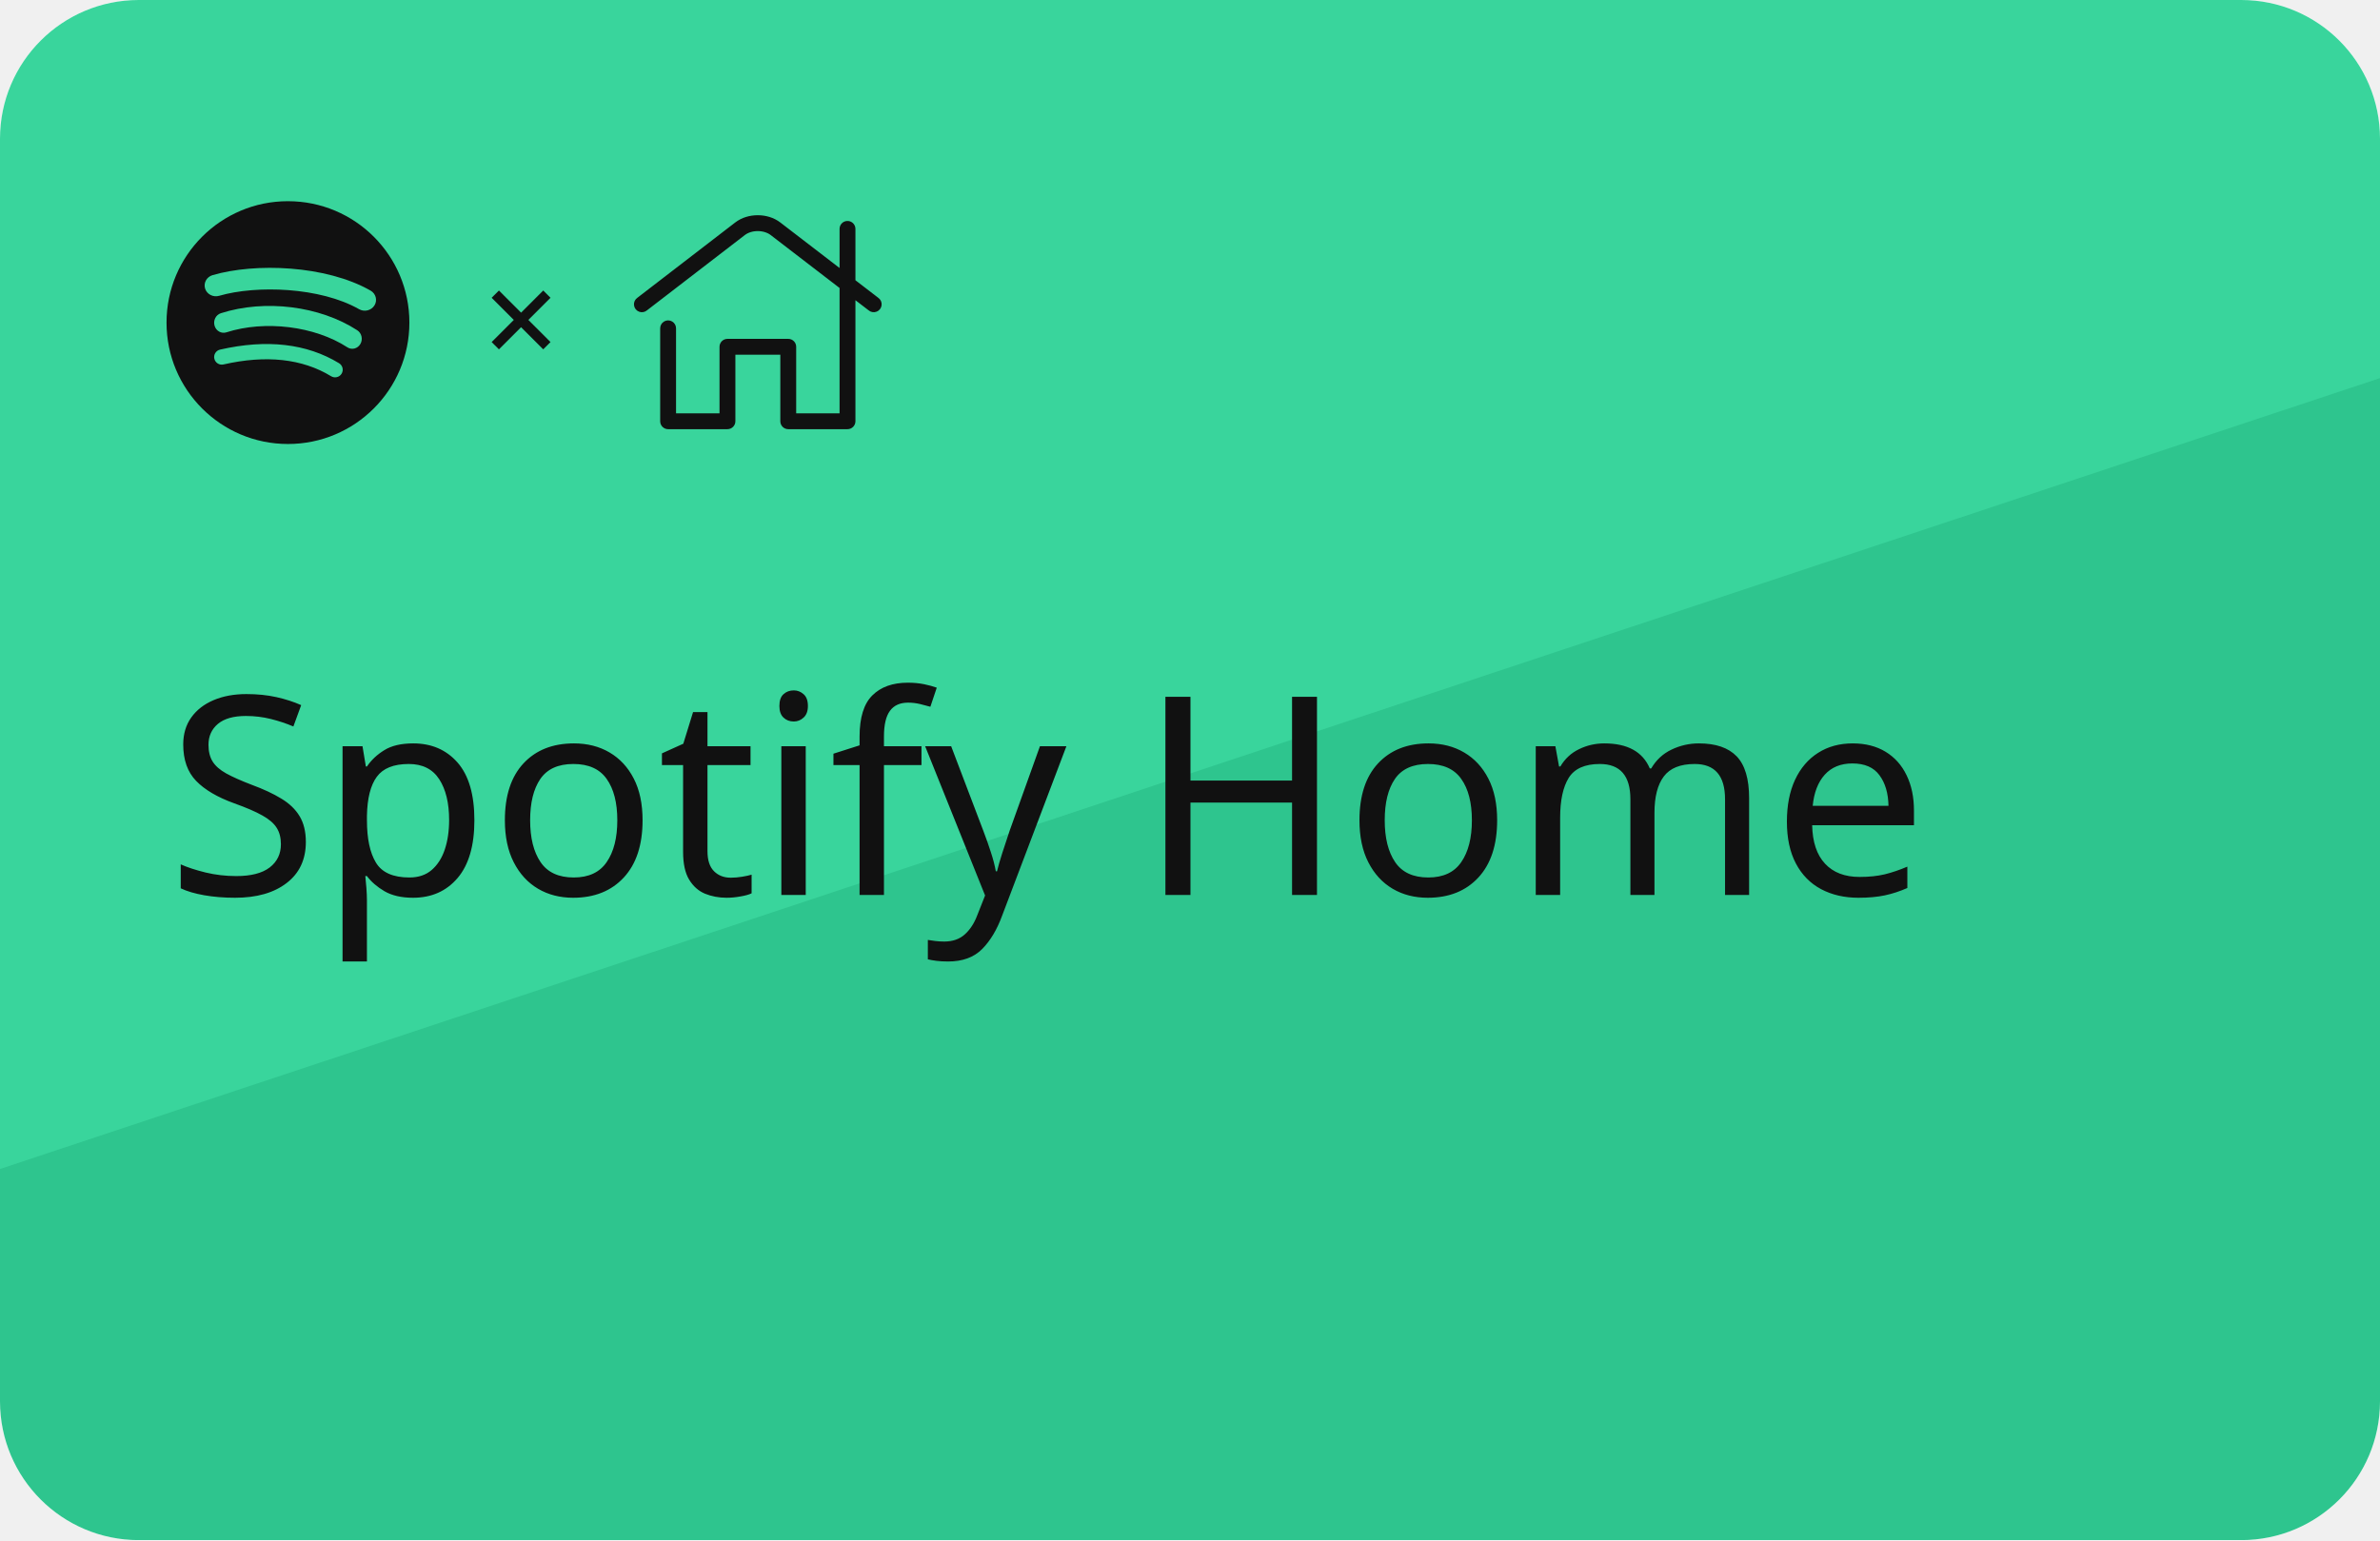
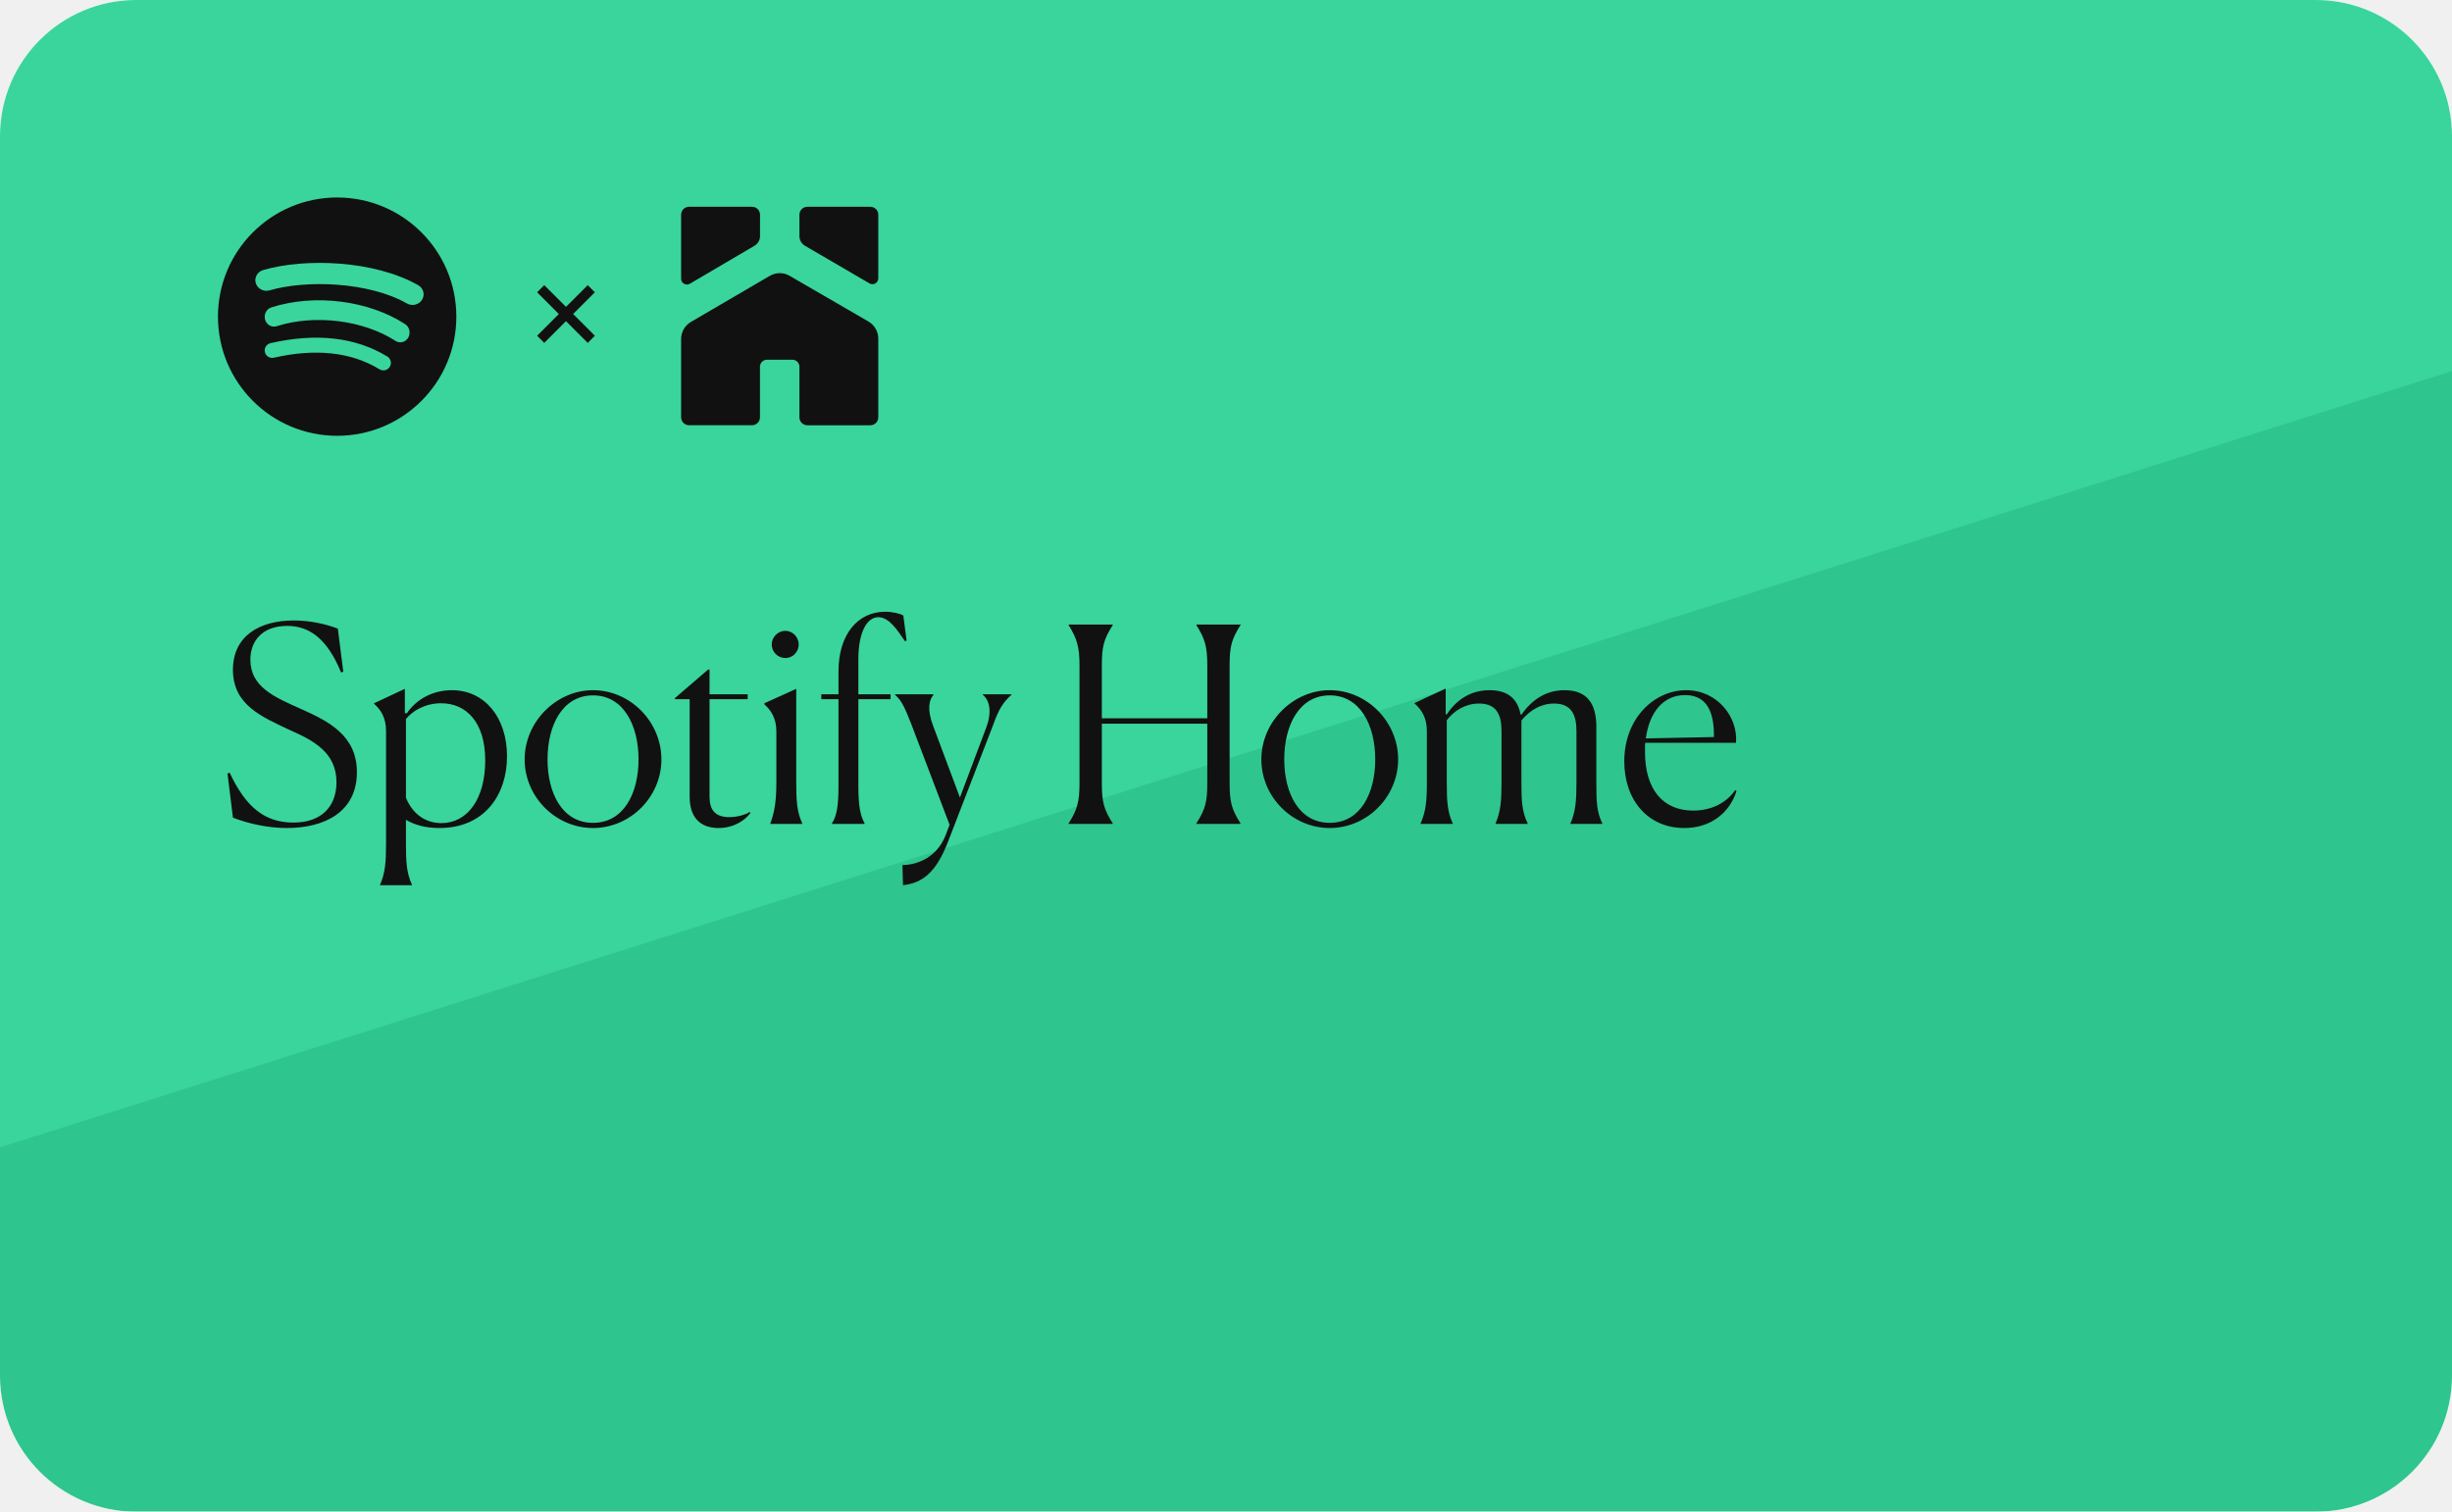
- <svg xmlns="http://www.w3.org/2000/svg" xmlns:xlink="http://www.w3.org/1999/xlink" width="343px" height="222px" viewBox="0 0 343 222" version="1.1">
-   <defs>
-     <rect id="path-1" x="0" y="0" width="343" height="222" rx="20" />
-   </defs>
-   <g id="V3" stroke="none" stroke-width="1" fill="none" fill-rule="evenodd">
-     <g id="Intro-Copy-7" transform="translate(-931, -3979)">
-       <g id="Group-42-Copy-2" transform="translate(165, 3863)">
-         <g id="Group-25-Copy-11" transform="translate(766, 116)">
-           <g id="Group-23">
-             <mask id="mask-2" fill="white">
-               <use xlink:href="#path-1" />
-             </mask>
-             <use id="Mask" fill="#FFFFFF" xlink:href="#path-1" />
-             <g mask="url(#mask-2)">
-               <rect id="Rectangle" fill="#2EC58E" x="0" y="0" width="343" height="222" />
-               <polygon id="Gradient-BG-Copy" fill="#39D59C" points="-2.38004061e-15 0 343 0 343 54.5 0 168.5" />
-             </g>
-           </g>
-           <g id="gsx" transform="translate(24, 29)" fill="#111111">
-             <g id="Group-6">
-               <g id="noun_Home_2534630" transform="translate(67.71333, 2.1)" fill-rule="nonzero" stroke="#111111" stroke-width="0.7">
-                 <g id="Group" transform="translate(0, 0.272845)">
-                   <path d="M17.488,0 C16.407,0 15.322,0.309 14.451,0.979 L0.36,11.824 C0.11,11.987 -0.027,12.276 0.005,12.573 C0.037,12.87 0.233,13.123 0.511,13.229 C0.79,13.335 1.105,13.276 1.326,13.075 L15.418,2.231 C15.966,1.809 16.717,1.586 17.488,1.586 C18.259,1.586 19.026,1.812 19.57,2.231 L29.633,9.965 L29.633,28.555 L22.681,28.555 L22.681,18.615 C22.681,18.177 22.325,17.822 21.887,17.822 L13.125,17.822 C12.687,17.822 12.332,18.177 12.332,18.615 L12.332,28.555 L5.367,28.555 L5.367,15.963 C5.371,15.677 5.22,15.411 4.973,15.267 C4.726,15.123 4.421,15.123 4.174,15.267 C3.926,15.411 3.776,15.677 3.78,15.963 L3.78,29.348 C3.78,29.786 4.135,30.141 4.573,30.141 L13.125,30.141 C13.563,30.141 13.918,29.786 13.918,29.348 L13.918,19.409 L21.094,19.409 L21.094,29.348 C21.094,29.786 21.449,30.141 21.887,30.141 L30.427,30.141 C30.865,30.141 31.22,29.786 31.22,29.348 L31.22,11.191 L33.674,13.075 C33.895,13.276 34.21,13.335 34.489,13.229 C34.767,13.123 34.963,12.87 34.995,12.573 C35.027,12.276 34.89,11.987 34.64,11.824 L31.22,9.196 L31.22,1.636 C31.225,1.408 31.131,1.188 30.962,1.034 C30.794,0.879 30.567,0.805 30.34,0.83 C29.931,0.875 29.625,1.225 29.633,1.636 L29.633,7.969 L20.536,0.979 C19.661,0.305 18.568,0 17.488,0 Z" id="Shape" />
-                 </g>
-               </g>
-               <path d="M17.5,0 C7.835,0 0,7.835 0,17.5 C0,27.165 7.835,35 17.5,35 C27.166,35 35,27.165 35,17.5 C35,7.836 27.166,0.001 17.5,0.001 L17.5,0 Z M25.23,24.866 C24.914,25.384 24.235,25.548 23.716,25.23 C19.571,22.705 14.353,22.133 8.208,23.533 C7.616,23.668 7.026,23.298 6.891,22.707 C6.755,22.116 7.125,21.527 7.718,21.393 C14.443,19.859 20.212,20.52 24.865,23.357 C25.384,23.674 25.548,24.349 25.23,24.866 L25.23,24.866 Z M27.935,20.585 C27.54,21.264 26.701,21.479 26.059,21.061 C21.356,18.006 14.187,17.121 8.624,18.906 C7.902,19.136 7.14,18.706 6.921,17.945 C6.704,17.183 7.111,16.379 7.831,16.148 C14.185,14.11 22.085,15.097 27.486,18.604 C28.128,19.021 28.33,19.909 27.935,20.586 L27.935,20.585 Z M27.744,15.566 C22.151,12.376 12.924,12.082 7.584,13.639 C6.727,13.888 5.82,13.423 5.56,12.6 C5.301,11.776 5.784,10.906 6.642,10.656 C12.772,8.869 22.961,9.214 29.4,12.885 C30.173,13.324 30.426,14.281 29.968,15.021 C29.512,15.761 28.513,16.005 27.745,15.566 L27.744,15.566 Z" id="Shape" fill-rule="nonzero" />
-               <g id="Group-5" transform="translate(47.08667, 13.61733)" stroke="#111111" stroke-width="1.05">
-                 <polygon id="Close" points="0.819 -4.35207426e-15 4.011 3.192 7.203 -4.35207426e-15 7.509 0.306 4.317 3.498 7.509 6.69 7.203 6.996 4.011 3.804 0.819 6.996 0.513 6.69 3.705 3.498 0.513 0.306" />
-               </g>
-             </g>
-           </g>
-           <text id="Spotify-Home" font-family="Canela-Light, Canela" font-size="40" font-weight="300" fill="#111111">
-             <tspan x="24" y="129">Spotify Home</tspan>
-           </text>
+ <svg xmlns="http://www.w3.org/2000/svg" width="360" height="222" viewBox="0 0 360 222" fill="none">
+   <g id="Group 25 Copy 11">
+     <g id="Group 23">
+       <rect id="Mask" width="360" height="222" rx="20" fill="white" />
+       <mask id="mask0" mask-type="alpha" maskUnits="userSpaceOnUse" x="0" y="0" width="360" height="222">
+         <rect id="Mask_2" width="360" height="222" rx="20" fill="white" />
+       </mask>
+       <g mask="url(#mask0)">
+         <g id="Group 23_2">
+           <rect id="Rectangle" width="360" height="222" fill="#2EC58E" />
+           <path id="Gradient BG Copy" fill-rule="evenodd" clip-rule="evenodd" d="M0 0H360V54.5L0 168.5L0 0Z" fill="#39D59C" />
        </g>
      </g>
    </g>
+     <g id="Group 141">
+       <g id="gsx">
+         <g id="Group 6">
+           <g id="noun_Home_2534630">
+             <g id="Group">
+               <path id="Vector" d="M101.291 41.666L110.774 36.091C111.275 35.798 111.585 35.258 111.585 34.679V31.532C111.585 30.89 111.066 30.369 110.426 30.369H101.158C100.519 30.369 100 30.89 100 31.532V40.929C100 41.59 100.715 42.003 101.291 41.666ZM127.506 47.216L115.927 40.503C115.029 39.981 113.921 39.981 113.022 40.509L101.437 47.279C100.551 47.801 100 48.754 100 49.791V61.285C100 61.927 100.519 62.448 101.158 62.448H110.42C111.059 62.448 111.578 61.927 111.578 61.285V53.859C111.578 53.294 112.034 52.829 112.604 52.829H116.345C116.909 52.829 117.371 53.287 117.371 53.859V61.291C117.371 61.933 117.89 62.454 118.529 62.454H127.791C128.43 62.454 128.949 61.933 128.949 61.291V49.733C128.949 48.697 128.398 47.737 127.506 47.216ZM127.791 30.369H118.529C117.89 30.369 117.371 30.89 117.371 31.532V34.673C117.371 35.258 117.681 35.798 118.181 36.091L127.664 41.621C128.234 41.952 128.949 41.539 128.949 40.878V31.532C128.949 30.89 128.43 30.369 127.791 30.369Z" fill="#111111" />
+             </g>
+           </g>
+           <path id="Shape" fill-rule="evenodd" clip-rule="evenodd" d="M32 46.5C32 36.835 39.835 29 49.5 29L49.5 29.001C59.166 29.001 67 36.836 67 46.5C67 56.166 59.166 64 49.5 64C39.835 64 32 56.166 32 46.5ZM55.716 54.23C56.235 54.548 56.914 54.384 57.23 53.866C57.548 53.349 57.384 52.674 56.865 52.357C52.212 49.52 46.443 48.859 39.718 50.393C39.125 50.527 38.755 51.116 38.891 51.707C39.026 52.298 39.616 52.668 40.208 52.533C46.353 51.133 51.571 51.705 55.716 54.23ZM59.935 49.586C59.541 50.264 58.701 50.478 58.059 50.061C53.356 47.006 46.187 46.121 40.624 47.906C39.902 48.136 39.14 47.706 38.921 46.945C38.704 46.183 39.111 45.379 39.831 45.148C46.185 43.11 54.085 44.097 59.486 47.604C60.128 48.021 60.33 48.909 59.935 49.586V49.586ZM39.584 42.639C44.924 41.082 54.151 41.376 59.744 44.566H59.745C60.513 45.005 61.512 44.761 61.968 44.02C62.426 43.281 62.173 42.324 61.4 41.885C54.961 38.214 44.772 37.869 38.642 39.656C37.784 39.906 37.301 40.776 37.56 41.6C37.82 42.423 38.727 42.888 39.584 42.639Z" fill="#111111" />
+           <g id="Group 5">
+             <path id="Close" fill-rule="evenodd" clip-rule="evenodd" d="M79.906 42.617L83.098 45.809L86.29 42.617L86.596 42.923L83.404 46.115L86.596 49.307L86.29 49.613L83.098 46.421L79.906 49.613L79.6 49.307L82.792 46.115L79.6 42.923L79.906 42.617Z" fill="#111111" stroke="#111111" stroke-width="1.05" />
+           </g>
+         </g>
+       </g>
+       <path id="Spotify Home" d="M50.4 98.64L49.6 92.32C47.84 91.64 45.52 91.12 43.12 91.12C38.16 91.12 34.2 93.36 34.2 98.36C34.2 103.52 38.4 105.24 42.44 107.16C46.08 108.76 49.4 110.52 49.4 114.88C49.4 118.28 47.36 120.8 43.08 120.8C38.92 120.8 36.12 118.6 33.72 113.48L33.4 113.6L34.2 120.08C36.6 121 39.4 121.6 42.12 121.6C47.6 121.6 52.4 119.28 52.4 113.4C52.4 108 48.24 105.92 44.2 104.12C40.36 102.4 36.76 100.92 36.76 96.88C36.76 94.16 38.48 91.92 42.16 91.92C45.16 91.92 47.92 93.48 50.08 98.76L50.4 98.64ZM64.8 120.88C62.68 120.88 60.68 119.76 59.6 117.16V105.6C60.52 104.44 62.36 103.28 64.76 103.28C68.44 103.28 71.24 106.04 71.24 111.68C71.24 117.32 68.64 120.88 64.8 120.88ZM55.8 130H60.48V129.92C59.68 128.16 59.6 126.56 59.6 123.84V120.4C60.76 121.08 62.32 121.6 64.52 121.6C71.2 121.6 74.44 116.64 74.44 111.08C74.44 105.32 71.12 101.36 66.36 101.36C63.48 101.36 61.12 102.72 59.72 104.76L59.44 104.72V101.16L54.92 103.28V103.36C55.84 104.16 56.68 105.32 56.68 107.36V123.88C56.68 126.6 56.56 128.2 55.8 129.92V130ZM87.068 121.6C92.548 121.6 97.108 117.04 97.108 111.52C97.108 106 92.548 101.36 87.068 101.36C81.668 101.36 77.028 106 77.028 111.52C77.028 117.04 81.588 121.6 87.068 121.6ZM87.068 120.84C82.548 120.84 80.388 116.48 80.388 111.52C80.388 106.52 82.588 102.12 87.068 102.12C91.548 102.12 93.748 106.52 93.748 111.52C93.748 116.48 91.588 120.84 87.068 120.84ZM105.494 121.6C107.734 121.6 109.374 120.48 110.174 119.4L110.094 119.24C109.654 119.52 108.494 120 107.054 120C105.014 120 104.174 118.96 104.174 117V102.68H109.774V101.96H104.174V98.32H103.974L99.094 102.52V102.68H101.254V117C101.254 120.6 103.374 121.6 105.494 121.6ZM117.264 94.64C117.264 93.56 116.384 92.64 115.304 92.64C114.224 92.64 113.304 93.56 113.304 94.64C113.304 95.76 114.224 96.64 115.304 96.64C116.384 96.64 117.264 95.76 117.264 94.64ZM113.104 120.92V121H117.784V120.92C116.984 119.16 116.904 117.56 116.904 114.8V101.16L112.224 103.28V103.44C113.144 104.24 113.984 105.44 113.984 107.4V114.84C113.984 117.6 113.744 119.16 113.104 120.92ZM122.145 120.92V121H126.945V120.92C126.345 119.84 126.025 118.48 126.025 115.44V102.68H130.745V101.96H126.025V96.84C126.025 92.72 127.345 90.64 128.945 90.64C130.505 90.64 131.665 92.4 132.865 94.16L133.105 94.08L132.625 90.4C132.185 90.12 131.105 89.84 129.945 89.84C125.985 89.84 123.105 93.12 123.105 98.6V101.96H120.585V102.68H123.105V115.44C123.105 118.48 122.825 119.84 122.145 120.92ZM132.496 127.04L132.576 130C135.336 129.68 137.376 128.28 139.176 123.64L145.776 106.56C146.616 104.2 147.216 103.2 148.496 102.04V101.96H144.296V102.04C145.296 102.84 145.656 104.52 144.816 106.8L140.936 117.12L137.016 106.64C136.096 104.24 136.376 102.8 137.056 102.04V101.96H131.416V102.04C132.416 102.92 132.856 103.96 133.816 106.4L139.416 121.12L138.856 122.6C137.376 126.44 133.936 127.04 132.496 127.04ZM156.892 120.92V121H163.372V120.92C162.052 118.84 161.772 117.76 161.772 115V106.28H177.252V115C177.252 117.76 176.972 118.84 175.652 120.92V121H182.132V120.92C180.812 118.84 180.532 117.76 180.532 115V97.72C180.532 94.96 180.812 93.88 182.132 91.8V91.72H175.652V91.8C176.932 93.84 177.252 95 177.252 97.72V105.48H161.772V97.72C161.772 94.96 162.052 93.88 163.372 91.8V91.72H156.892V91.8C158.132 93.8 158.492 95.04 158.492 97.72V115C158.492 117.72 158.172 118.92 156.892 120.92ZM195.232 121.6C200.712 121.6 205.272 117.04 205.272 111.52C205.272 106 200.712 101.36 195.232 101.36C189.832 101.36 185.192 106 185.192 111.52C185.192 117.04 189.752 121.6 195.232 121.6ZM195.232 120.84C190.712 120.84 188.552 116.48 188.552 111.52C188.552 106.52 190.752 102.12 195.232 102.12C199.712 102.12 201.912 106.52 201.912 111.52C201.912 116.48 199.752 120.84 195.232 120.84ZM213.293 121V120.92C212.493 119.2 212.413 117.6 212.413 114.88V105.76C213.573 104.28 215.213 103.32 217.173 103.32C219.853 103.32 220.453 105.16 220.453 107.4V114.92C220.453 117.52 220.333 119.2 219.573 120.92V121H224.293V120.92C223.453 119.2 223.373 117.68 223.373 114.88V105.8C224.613 104.32 226.213 103.32 228.173 103.32C230.853 103.32 231.453 105.16 231.453 107.4V114.92C231.453 117.52 231.333 119.2 230.573 120.92V121H235.253V120.92C234.413 119.24 234.373 117.64 234.373 114.88V106.76C234.373 103.4 233.093 101.36 229.693 101.36C227.013 101.36 224.933 102.72 223.373 104.96L223.253 104.92C222.813 102.68 221.453 101.36 218.693 101.36C216.013 101.36 213.893 102.68 212.413 104.92L212.253 104.88V101.12L207.693 103.24V103.32C208.653 104.16 209.493 105.32 209.493 107.4V114.92C209.493 117.68 209.333 119.2 208.573 120.92V121H213.293ZM254.956 116.16L254.756 116.04C253.356 118.08 251.036 119.04 248.596 119.04C244.076 119.04 241.516 115.84 241.516 110.44V109.76C241.516 109.52 241.516 109.28 241.556 109.08H254.876C255.196 105.36 252.196 101.36 247.556 101.36C242.916 101.36 238.476 105.44 238.476 111.8C238.476 117.56 241.996 121.6 247.276 121.6C251.236 121.6 253.956 119.32 254.956 116.16ZM247.396 102.08C250.156 102.08 251.636 103.92 251.636 107.92V108.24L241.636 108.44C242.156 104.6 244.196 102.08 247.396 102.08Z" fill="#111111" />
+     </g>
  </g>
</svg>
